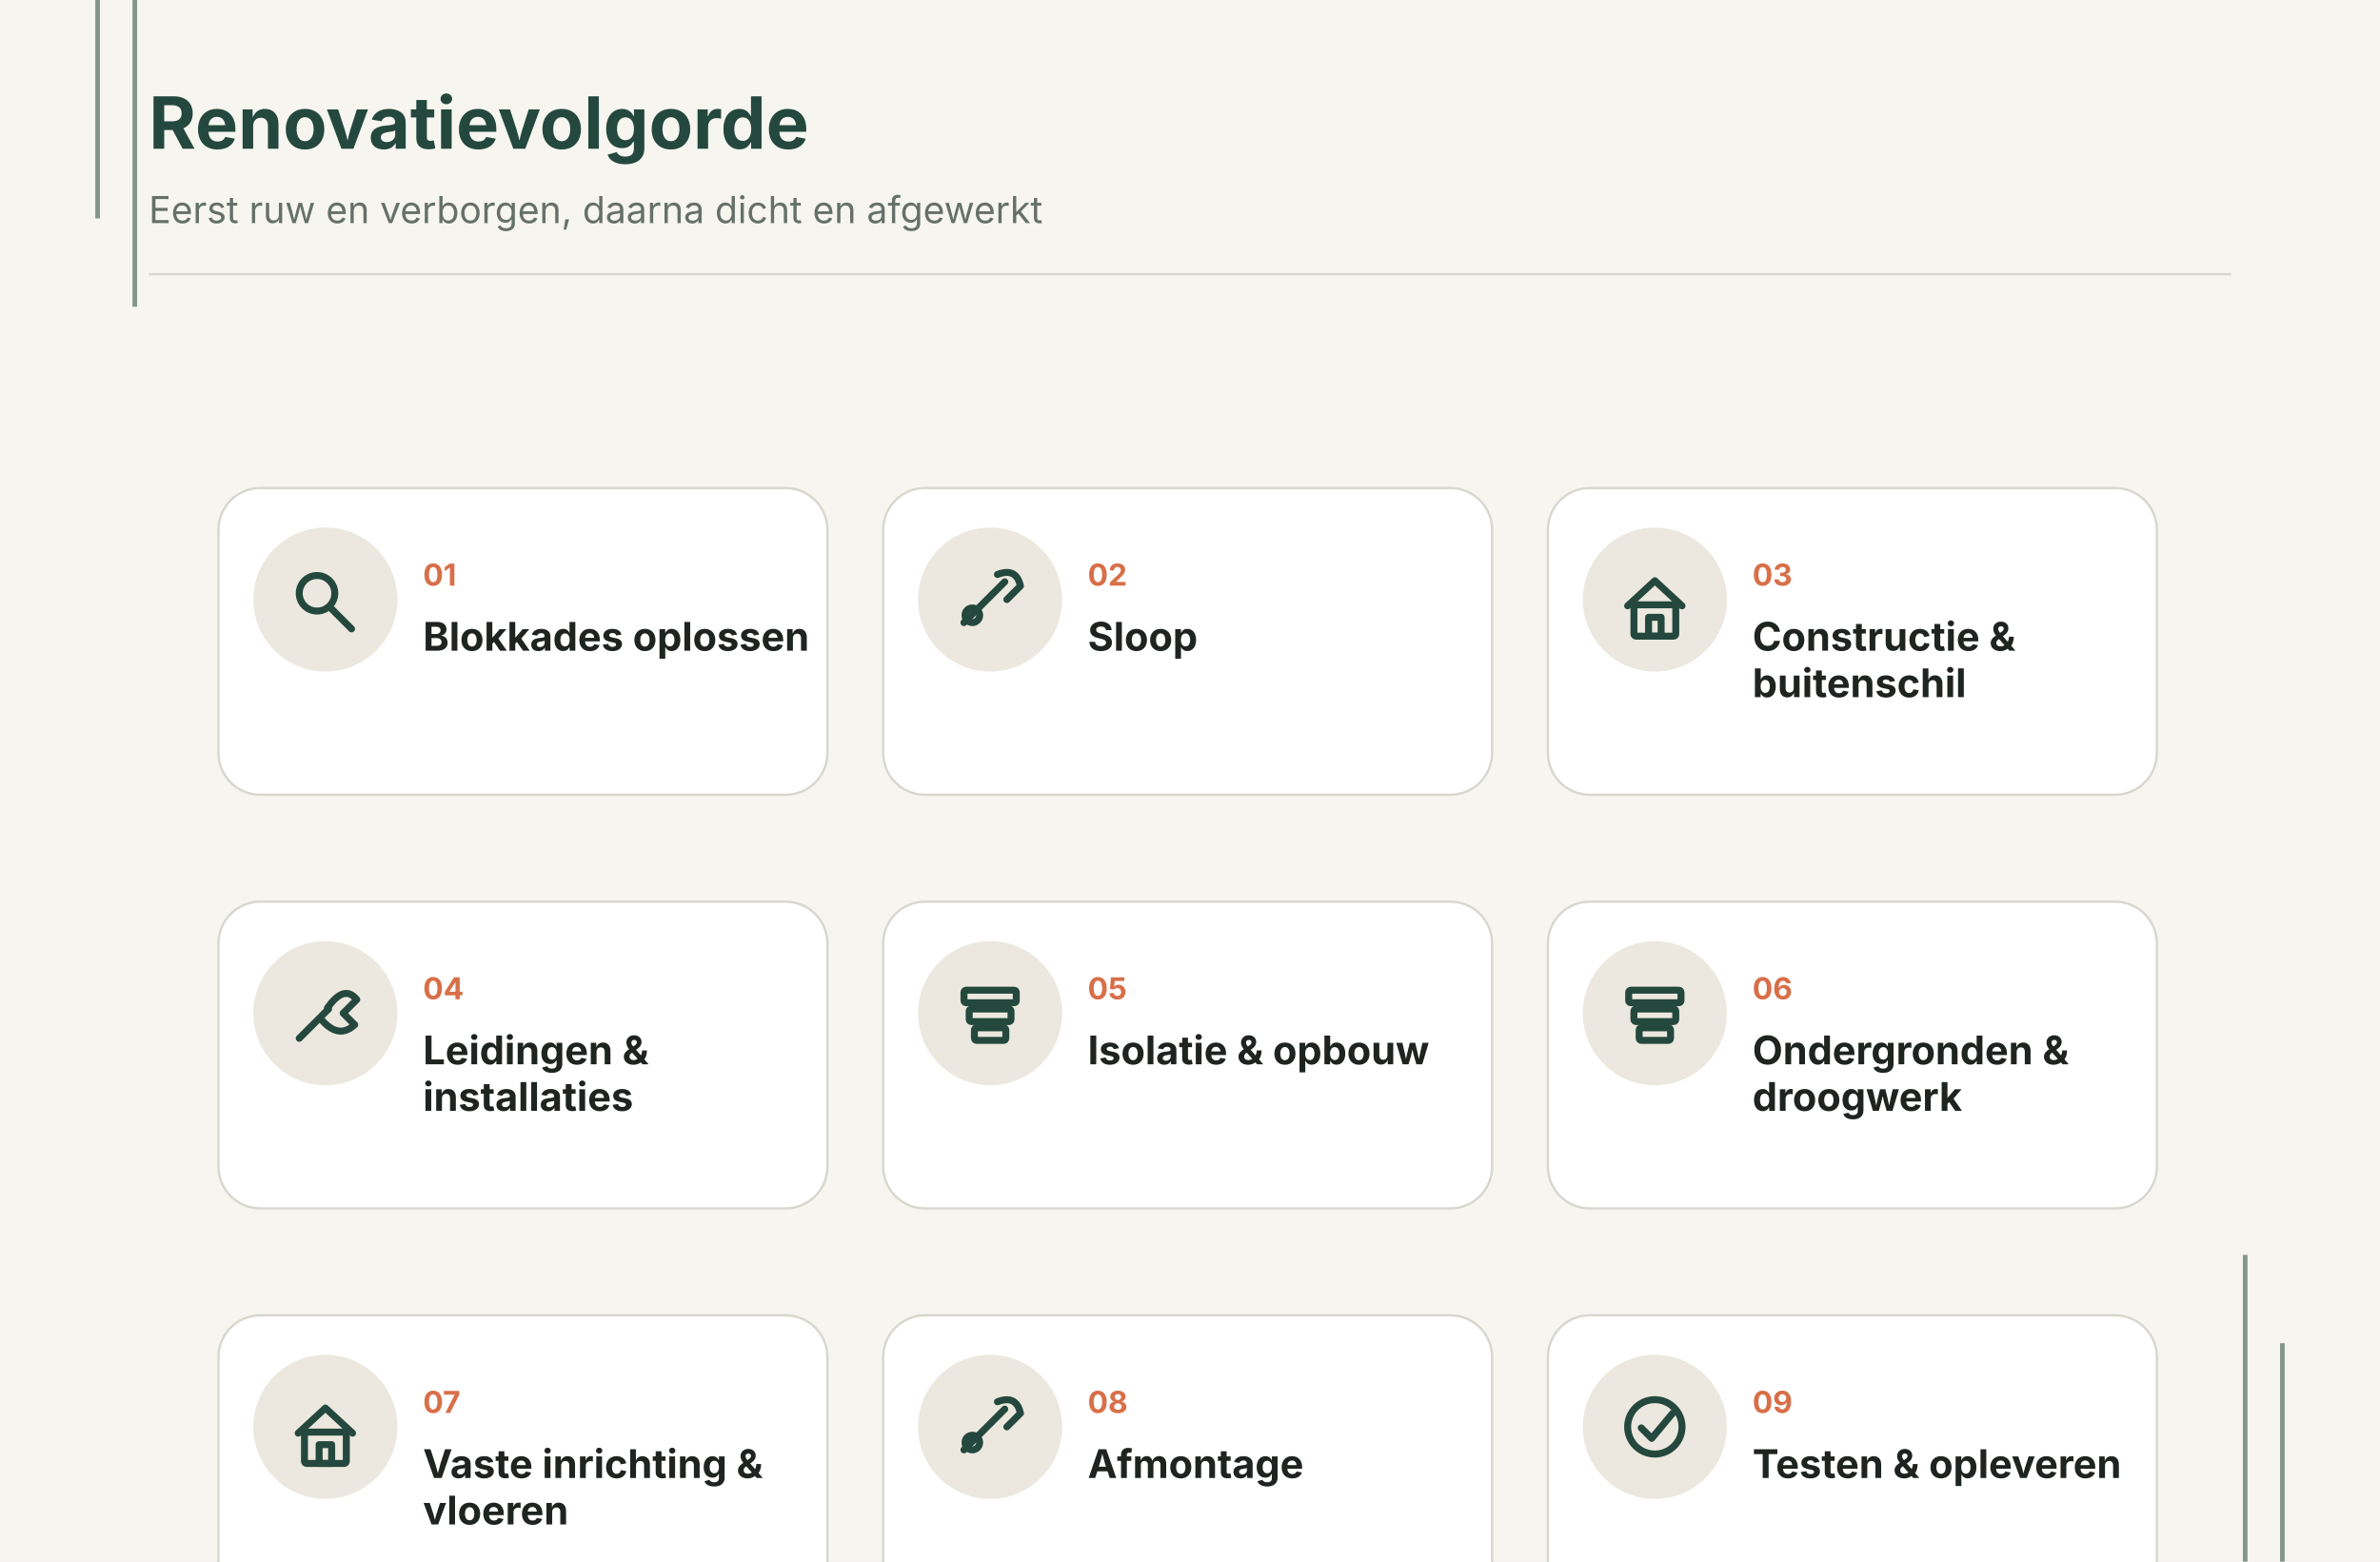
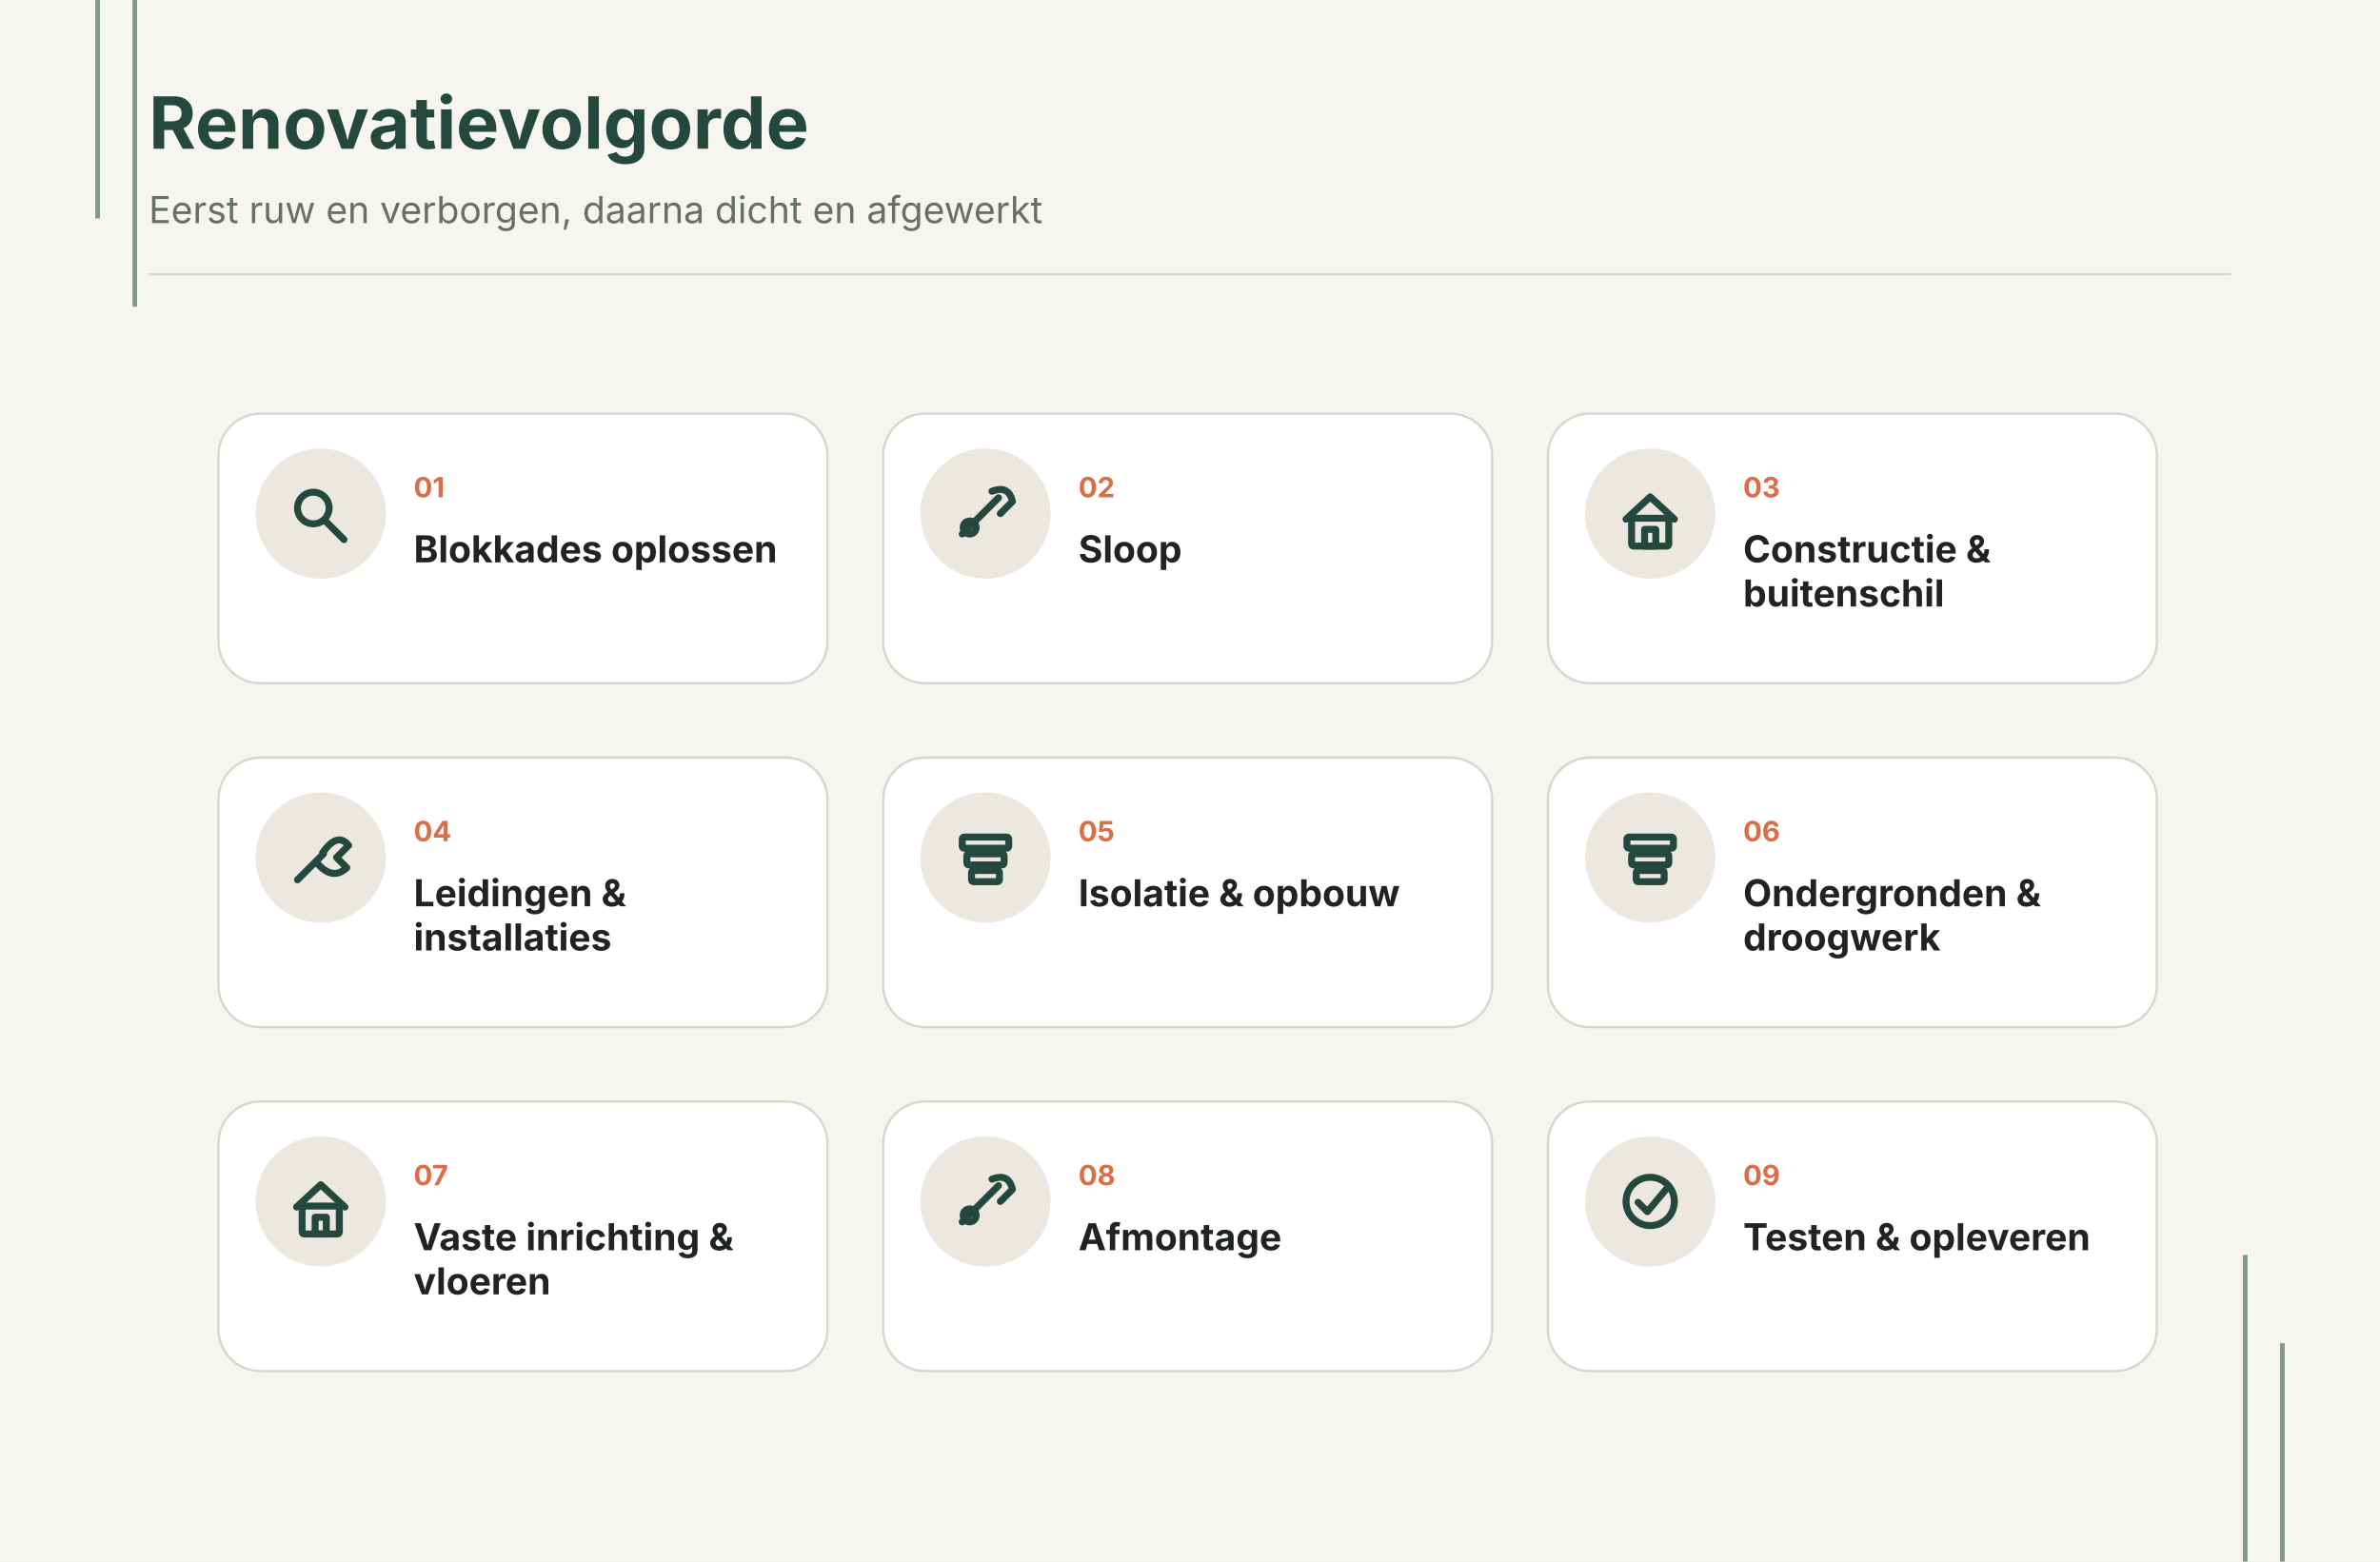
<svg xmlns="http://www.w3.org/2000/svg" width="1024" height="672" viewBox="0 0 1024 672" role="img">
  <rect width="1024" height="672" fill="#F7F5F0" />
  <path d="M42 0 V94 M58 0 V132" stroke="#24483D" stroke-width="2" opacity=".55" />
  <path d="M982 672 V578 M966 672 V540" stroke="#24483D" stroke-width="2" opacity=".55" />
  <text x="64" y="64" text-anchor="start" font-family="Inter,Arial,sans-serif" font-size="31" font-weight="700" fill="#24483D">
    <tspan x="64" dy="0">Renovatievolgorde</tspan>
  </text>
  <text x="64" y="96" text-anchor="start" font-family="Inter,Arial,sans-serif" font-size="16" font-weight="400" fill="#66706A">
    <tspan x="64" dy="0">Eerst ruw en verborgen, daarna dicht en afgewerkt</tspan>
  </text>
  <line x1="64" y1="118" x2="960" y2="118" stroke="#D7D7CF" stroke-width="1" />
-   <rect x="94" y="210" width="262" height="132" rx="18" fill="#FFFFFF" stroke="#D7D7CF" />
-   <circle cx="140" cy="258" r="31" fill="#ECE8DF" />
+   <rect x="94" y="178" width="262" height="116" rx="18" fill="#FFFFFF" stroke="#D7D7CF" />
+   <circle cx="138" cy="221" r="28" fill="#ECE8DF" />
  <g stroke="#24483D" stroke-width="3" fill="none" stroke-linecap="round" stroke-linejoin="round">
-     <circle cx="136.4" cy="255.3" r="7.65" />
-     <path d="M 141.8 261.15 L 151.25 270.6" />
+     <circle cx="134.8" cy="218.6" r="6.8" />
+     <path d="M 139.6 223.8 L 148.0 232.2" />
  </g>
-   <text x="182" y="252" text-anchor="start" font-family="Inter,Arial,sans-serif" font-size="13" font-weight="700" fill="#D86F48">
-     <tspan x="182" dy="0">01</tspan>
+   <text x="178" y="214" text-anchor="start" font-family="Inter,Arial,sans-serif" font-size="12" font-weight="700" fill="#D86F48">
+     <tspan x="178" dy="0">01</tspan>
  </text>
-   <text x="182" y="280" text-anchor="start" font-family="Inter,Arial,sans-serif" font-size="17" font-weight="700" fill="#202421">
-     <tspan x="182" dy="0">Blokkades oplossen</tspan>
+   <text x="178" y="242" text-anchor="start" font-family="Inter,Arial,sans-serif" font-size="16" font-weight="700" fill="#202421">
+     <tspan x="178" dy="0">Blokkades oplossen</tspan>
  </text>
-   <rect x="380" y="210" width="262" height="132" rx="18" fill="#FFFFFF" stroke="#D7D7CF" />
-   <circle cx="426" cy="258" r="31" fill="#ECE8DF" />
+   <rect x="380" y="178" width="262" height="116" rx="18" fill="#FFFFFF" stroke="#D7D7CF" />
+   <circle cx="424" cy="221" r="28" fill="#ECE8DF" />
  <g stroke="#24483D" stroke-width="3" fill="none" stroke-linecap="round" stroke-linejoin="round">
-     <path d="M 414.75 267.9 L 432.3 250.35" />
-     <path d="M 429.15 247.2 Q 437.25 244.05 439.05 252.15 L 433.2 258" />
-     <circle cx="418.35" cy="264.75" r="3.15" />
+     <path d="M 414.0 229.8 L 429.6 214.2" />
+     <path d="M 426.8 211.4 Q 434.0 208.6 435.6 215.8 L 430.4 221" />
+     <circle cx="417.2" cy="227.0" r="2.8" />
  </g>
-   <text x="468" y="252" text-anchor="start" font-family="Inter,Arial,sans-serif" font-size="13" font-weight="700" fill="#D86F48">
-     <tspan x="468" dy="0">02</tspan>
+   <text x="464" y="214" text-anchor="start" font-family="Inter,Arial,sans-serif" font-size="12" font-weight="700" fill="#D86F48">
+     <tspan x="464" dy="0">02</tspan>
  </text>
-   <text x="468" y="280" text-anchor="start" font-family="Inter,Arial,sans-serif" font-size="17" font-weight="700" fill="#202421">
-     <tspan x="468" dy="0">Sloop</tspan>
+   <text x="464" y="242" text-anchor="start" font-family="Inter,Arial,sans-serif" font-size="16" font-weight="700" fill="#202421">
+     <tspan x="464" dy="0">Sloop</tspan>
  </text>
-   <rect x="666" y="210" width="262" height="132" rx="18" fill="#FFFFFF" stroke="#D7D7CF" />
-   <circle cx="712" cy="258" r="31" fill="#ECE8DF" />
+   <rect x="666" y="178" width="262" height="116" rx="18" fill="#FFFFFF" stroke="#D7D7CF" />
+   <circle cx="710" cy="221" r="28" fill="#ECE8DF" />
  <g stroke="#24483D" stroke-width="3" fill="none" stroke-linecap="round" stroke-linejoin="round">
-     <path d="M 700.3 260.7 L 712 249.9 L 723.7 260.7" />
-     <rect x="703.0" y="260.25" width="18.0" height="13.5" rx="0.9" />
-     <rect x="709.3" y="265.65" width="5.4" height="8.1" />
+     <path d="M 699.6 223.4 L 710 213.8 L 720.4 223.4" />
+     <rect x="702.0" y="223.0" width="16.0" height="12.0" rx="0.8" />
+     <rect x="707.6" y="227.8" width="4.8" height="7.2" />
  </g>
-   <text x="754" y="252" text-anchor="start" font-family="Inter,Arial,sans-serif" font-size="13" font-weight="700" fill="#D86F48">
-     <tspan x="754" dy="0">03</tspan>
+   <text x="750" y="214" text-anchor="start" font-family="Inter,Arial,sans-serif" font-size="12" font-weight="700" fill="#D86F48">
+     <tspan x="750" dy="0">03</tspan>
  </text>
-   <text x="754" y="280" text-anchor="start" font-family="Inter,Arial,sans-serif" font-size="17" font-weight="700" fill="#202421">
-     <tspan x="754" dy="0">Constructie &amp;</tspan>
-     <tspan x="754" dy="20">buitenschil</tspan>
+   <text x="750" y="242" text-anchor="start" font-family="Inter,Arial,sans-serif" font-size="16" font-weight="700" fill="#202421">
+     <tspan x="750" dy="0">Constructie &amp;</tspan>
+     <tspan x="750" dy="19">buitenschil</tspan>
  </text>
-   <rect x="94" y="388" width="262" height="132" rx="18" fill="#FFFFFF" stroke="#D7D7CF" />
-   <circle cx="140" cy="436" r="31" fill="#ECE8DF" />
+   <rect x="94" y="326" width="262" height="116" rx="18" fill="#FFFFFF" stroke="#D7D7CF" />
+   <circle cx="138" cy="369" r="28" fill="#ECE8DF" />
  <g stroke="#24483D" stroke-width="3" fill="none" stroke-linecap="round" stroke-linejoin="round">
-     <path d="M 128.75 446.8 L 141.35 434.2" />
-     <path d="M 140.9 433.75 Q 148.1 423.4 153.5 430.15 L 147.65 436 L 152.6 440.95 Q 145.85 447.25 138.65 439.15" />
+     <path d="M 128.0 378.6 L 139.2 367.4" />
+     <path d="M 138.8 367.0 Q 145.2 357.8 150.0 363.8 L 144.8 369 L 149.2 373.4 Q 143.2 379.0 136.8 371.8" />
  </g>
-   <text x="182" y="430" text-anchor="start" font-family="Inter,Arial,sans-serif" font-size="13" font-weight="700" fill="#D86F48">
-     <tspan x="182" dy="0">04</tspan>
+   <text x="178" y="362" text-anchor="start" font-family="Inter,Arial,sans-serif" font-size="12" font-weight="700" fill="#D86F48">
+     <tspan x="178" dy="0">04</tspan>
  </text>
-   <text x="182" y="458" text-anchor="start" font-family="Inter,Arial,sans-serif" font-size="17" font-weight="700" fill="#202421">
-     <tspan x="182" dy="0">Leidingen &amp;</tspan>
-     <tspan x="182" dy="20">installaties</tspan>
+   <text x="178" y="390" text-anchor="start" font-family="Inter,Arial,sans-serif" font-size="16" font-weight="700" fill="#202421">
+     <tspan x="178" dy="0">Leidingen &amp;</tspan>
+     <tspan x="178" dy="19">installaties</tspan>
  </text>
-   <rect x="380" y="388" width="262" height="132" rx="18" fill="#FFFFFF" stroke="#D7D7CF" />
-   <circle cx="426" cy="436" r="31" fill="#ECE8DF" />
+   <rect x="380" y="326" width="262" height="116" rx="18" fill="#FFFFFF" stroke="#D7D7CF" />
+   <circle cx="424" cy="369" r="28" fill="#ECE8DF" />
  <g stroke="#24483D" stroke-width="3" fill="none" stroke-linecap="round" stroke-linejoin="round">
-     <rect x="414.75" y="426.1" width="22.5" height="5.4" rx="0.9" />
-     <rect x="417.0" y="434.2" width="18.0" height="5.4" rx="0.9" />
-     <rect x="419.25" y="442.3" width="13.5" height="5.4" rx="0.9" />
+     <rect x="414.0" y="360.2" width="20.0" height="4.8" rx="0.8" />
+     <rect x="416.0" y="367.4" width="16.0" height="4.8" rx="0.8" />
+     <rect x="418.0" y="374.6" width="12.0" height="4.8" rx="0.8" />
  </g>
-   <text x="468" y="430" text-anchor="start" font-family="Inter,Arial,sans-serif" font-size="13" font-weight="700" fill="#D86F48">
-     <tspan x="468" dy="0">05</tspan>
+   <text x="464" y="362" text-anchor="start" font-family="Inter,Arial,sans-serif" font-size="12" font-weight="700" fill="#D86F48">
+     <tspan x="464" dy="0">05</tspan>
  </text>
-   <text x="468" y="458" text-anchor="start" font-family="Inter,Arial,sans-serif" font-size="17" font-weight="700" fill="#202421">
-     <tspan x="468" dy="0">Isolatie &amp; opbouw</tspan>
+   <text x="464" y="390" text-anchor="start" font-family="Inter,Arial,sans-serif" font-size="16" font-weight="700" fill="#202421">
+     <tspan x="464" dy="0">Isolatie &amp; opbouw</tspan>
  </text>
-   <rect x="666" y="388" width="262" height="132" rx="18" fill="#FFFFFF" stroke="#D7D7CF" />
-   <circle cx="712" cy="436" r="31" fill="#ECE8DF" />
+   <rect x="666" y="326" width="262" height="116" rx="18" fill="#FFFFFF" stroke="#D7D7CF" />
+   <circle cx="710" cy="369" r="28" fill="#ECE8DF" />
  <g stroke="#24483D" stroke-width="3" fill="none" stroke-linecap="round" stroke-linejoin="round">
-     <rect x="700.75" y="426.1" width="22.5" height="5.4" rx="0.9" />
-     <rect x="703.0" y="434.2" width="18.0" height="5.4" rx="0.9" />
-     <rect x="705.25" y="442.3" width="13.5" height="5.4" rx="0.9" />
+     <rect x="700.0" y="360.2" width="20.0" height="4.8" rx="0.8" />
+     <rect x="702.0" y="367.4" width="16.0" height="4.8" rx="0.8" />
+     <rect x="704.0" y="374.6" width="12.0" height="4.8" rx="0.8" />
  </g>
-   <text x="754" y="430" text-anchor="start" font-family="Inter,Arial,sans-serif" font-size="13" font-weight="700" fill="#D86F48">
-     <tspan x="754" dy="0">06</tspan>
+   <text x="750" y="362" text-anchor="start" font-family="Inter,Arial,sans-serif" font-size="12" font-weight="700" fill="#D86F48">
+     <tspan x="750" dy="0">06</tspan>
  </text>
-   <text x="754" y="458" text-anchor="start" font-family="Inter,Arial,sans-serif" font-size="17" font-weight="700" fill="#202421">
-     <tspan x="754" dy="0">Ondergronden &amp;</tspan>
-     <tspan x="754" dy="20">droogwerk</tspan>
+   <text x="750" y="390" text-anchor="start" font-family="Inter,Arial,sans-serif" font-size="16" font-weight="700" fill="#202421">
+     <tspan x="750" dy="0">Ondergronden &amp;</tspan>
+     <tspan x="750" dy="19">droogwerk</tspan>
  </text>
-   <rect x="94" y="566" width="262" height="132" rx="18" fill="#FFFFFF" stroke="#D7D7CF" />
-   <circle cx="140" cy="614" r="31" fill="#ECE8DF" />
+   <rect x="94" y="474" width="262" height="116" rx="18" fill="#FFFFFF" stroke="#D7D7CF" />
+   <circle cx="138" cy="517" r="28" fill="#ECE8DF" />
  <g stroke="#24483D" stroke-width="3" fill="none" stroke-linecap="round" stroke-linejoin="round">
-     <path d="M 128.3 616.7 L 140 605.9 L 151.7 616.7" />
-     <rect x="131.0" y="616.25" width="18.0" height="13.5" rx="0.9" />
-     <rect x="137.3" y="621.65" width="5.4" height="8.1" />
+     <path d="M 127.6 519.4 L 138 509.8 L 148.4 519.4" />
+     <rect x="130.0" y="519.0" width="16.0" height="12.0" rx="0.8" />
+     <rect x="135.6" y="523.8" width="4.8" height="7.2" />
  </g>
-   <text x="182" y="608" text-anchor="start" font-family="Inter,Arial,sans-serif" font-size="13" font-weight="700" fill="#D86F48">
-     <tspan x="182" dy="0">07</tspan>
+   <text x="178" y="510" text-anchor="start" font-family="Inter,Arial,sans-serif" font-size="12" font-weight="700" fill="#D86F48">
+     <tspan x="178" dy="0">07</tspan>
  </text>
-   <text x="182" y="636" text-anchor="start" font-family="Inter,Arial,sans-serif" font-size="17" font-weight="700" fill="#202421">
-     <tspan x="182" dy="0">Vaste inrichting &amp;</tspan>
-     <tspan x="182" dy="20">vloeren</tspan>
+   <text x="178" y="538" text-anchor="start" font-family="Inter,Arial,sans-serif" font-size="16" font-weight="700" fill="#202421">
+     <tspan x="178" dy="0">Vaste inrichting &amp;</tspan>
+     <tspan x="178" dy="19">vloeren</tspan>
  </text>
-   <rect x="380" y="566" width="262" height="132" rx="18" fill="#FFFFFF" stroke="#D7D7CF" />
-   <circle cx="426" cy="614" r="31" fill="#ECE8DF" />
+   <rect x="380" y="474" width="262" height="116" rx="18" fill="#FFFFFF" stroke="#D7D7CF" />
+   <circle cx="424" cy="517" r="28" fill="#ECE8DF" />
  <g stroke="#24483D" stroke-width="3" fill="none" stroke-linecap="round" stroke-linejoin="round">
-     <path d="M 414.75 623.9 L 432.3 606.35" />
-     <path d="M 429.15 603.2 Q 437.25 600.05 439.05 608.15 L 433.2 614" />
-     <circle cx="418.35" cy="620.75" r="3.15" />
+     <path d="M 414.0 525.8 L 429.6 510.2" />
+     <path d="M 426.8 507.4 Q 434.0 504.6 435.6 511.8 L 430.4 517" />
+     <circle cx="417.2" cy="523.0" r="2.8" />
  </g>
-   <text x="468" y="608" text-anchor="start" font-family="Inter,Arial,sans-serif" font-size="13" font-weight="700" fill="#D86F48">
-     <tspan x="468" dy="0">08</tspan>
+   <text x="464" y="510" text-anchor="start" font-family="Inter,Arial,sans-serif" font-size="12" font-weight="700" fill="#D86F48">
+     <tspan x="464" dy="0">08</tspan>
  </text>
-   <text x="468" y="636" text-anchor="start" font-family="Inter,Arial,sans-serif" font-size="17" font-weight="700" fill="#202421">
-     <tspan x="468" dy="0">Afmontage</tspan>
+   <text x="464" y="538" text-anchor="start" font-family="Inter,Arial,sans-serif" font-size="16" font-weight="700" fill="#202421">
+     <tspan x="464" dy="0">Afmontage</tspan>
  </text>
-   <rect x="666" y="566" width="262" height="132" rx="18" fill="#FFFFFF" stroke="#D7D7CF" />
-   <circle cx="712" cy="614" r="31" fill="#ECE8DF" />
+   <rect x="666" y="474" width="262" height="116" rx="18" fill="#FFFFFF" stroke="#D7D7CF" />
+   <circle cx="710" cy="517" r="28" fill="#ECE8DF" />
  <g stroke="#24483D" stroke-width="3" fill="none" stroke-linecap="round" stroke-linejoin="round">
-     <circle cx="712" cy="614" r="11.7" />
-     <path d="M 706.15 614.45 L 710.65 618.95 L 719.65 608.15" />
+     <circle cx="710" cy="517" r="10.4" />
+     <path d="M 704.8 517.4 L 708.8 521.4 L 716.8 511.8" />
  </g>
-   <text x="754" y="608" text-anchor="start" font-family="Inter,Arial,sans-serif" font-size="13" font-weight="700" fill="#D86F48">
-     <tspan x="754" dy="0">09</tspan>
+   <text x="750" y="510" text-anchor="start" font-family="Inter,Arial,sans-serif" font-size="12" font-weight="700" fill="#D86F48">
+     <tspan x="750" dy="0">09</tspan>
  </text>
-   <text x="754" y="636" text-anchor="start" font-family="Inter,Arial,sans-serif" font-size="17" font-weight="700" fill="#202421">
-     <tspan x="754" dy="0">Testen &amp; opleveren</tspan>
+   <text x="750" y="538" text-anchor="start" font-family="Inter,Arial,sans-serif" font-size="16" font-weight="700" fill="#202421">
+     <tspan x="750" dy="0">Testen &amp; opleveren</tspan>
  </text>
</svg>
